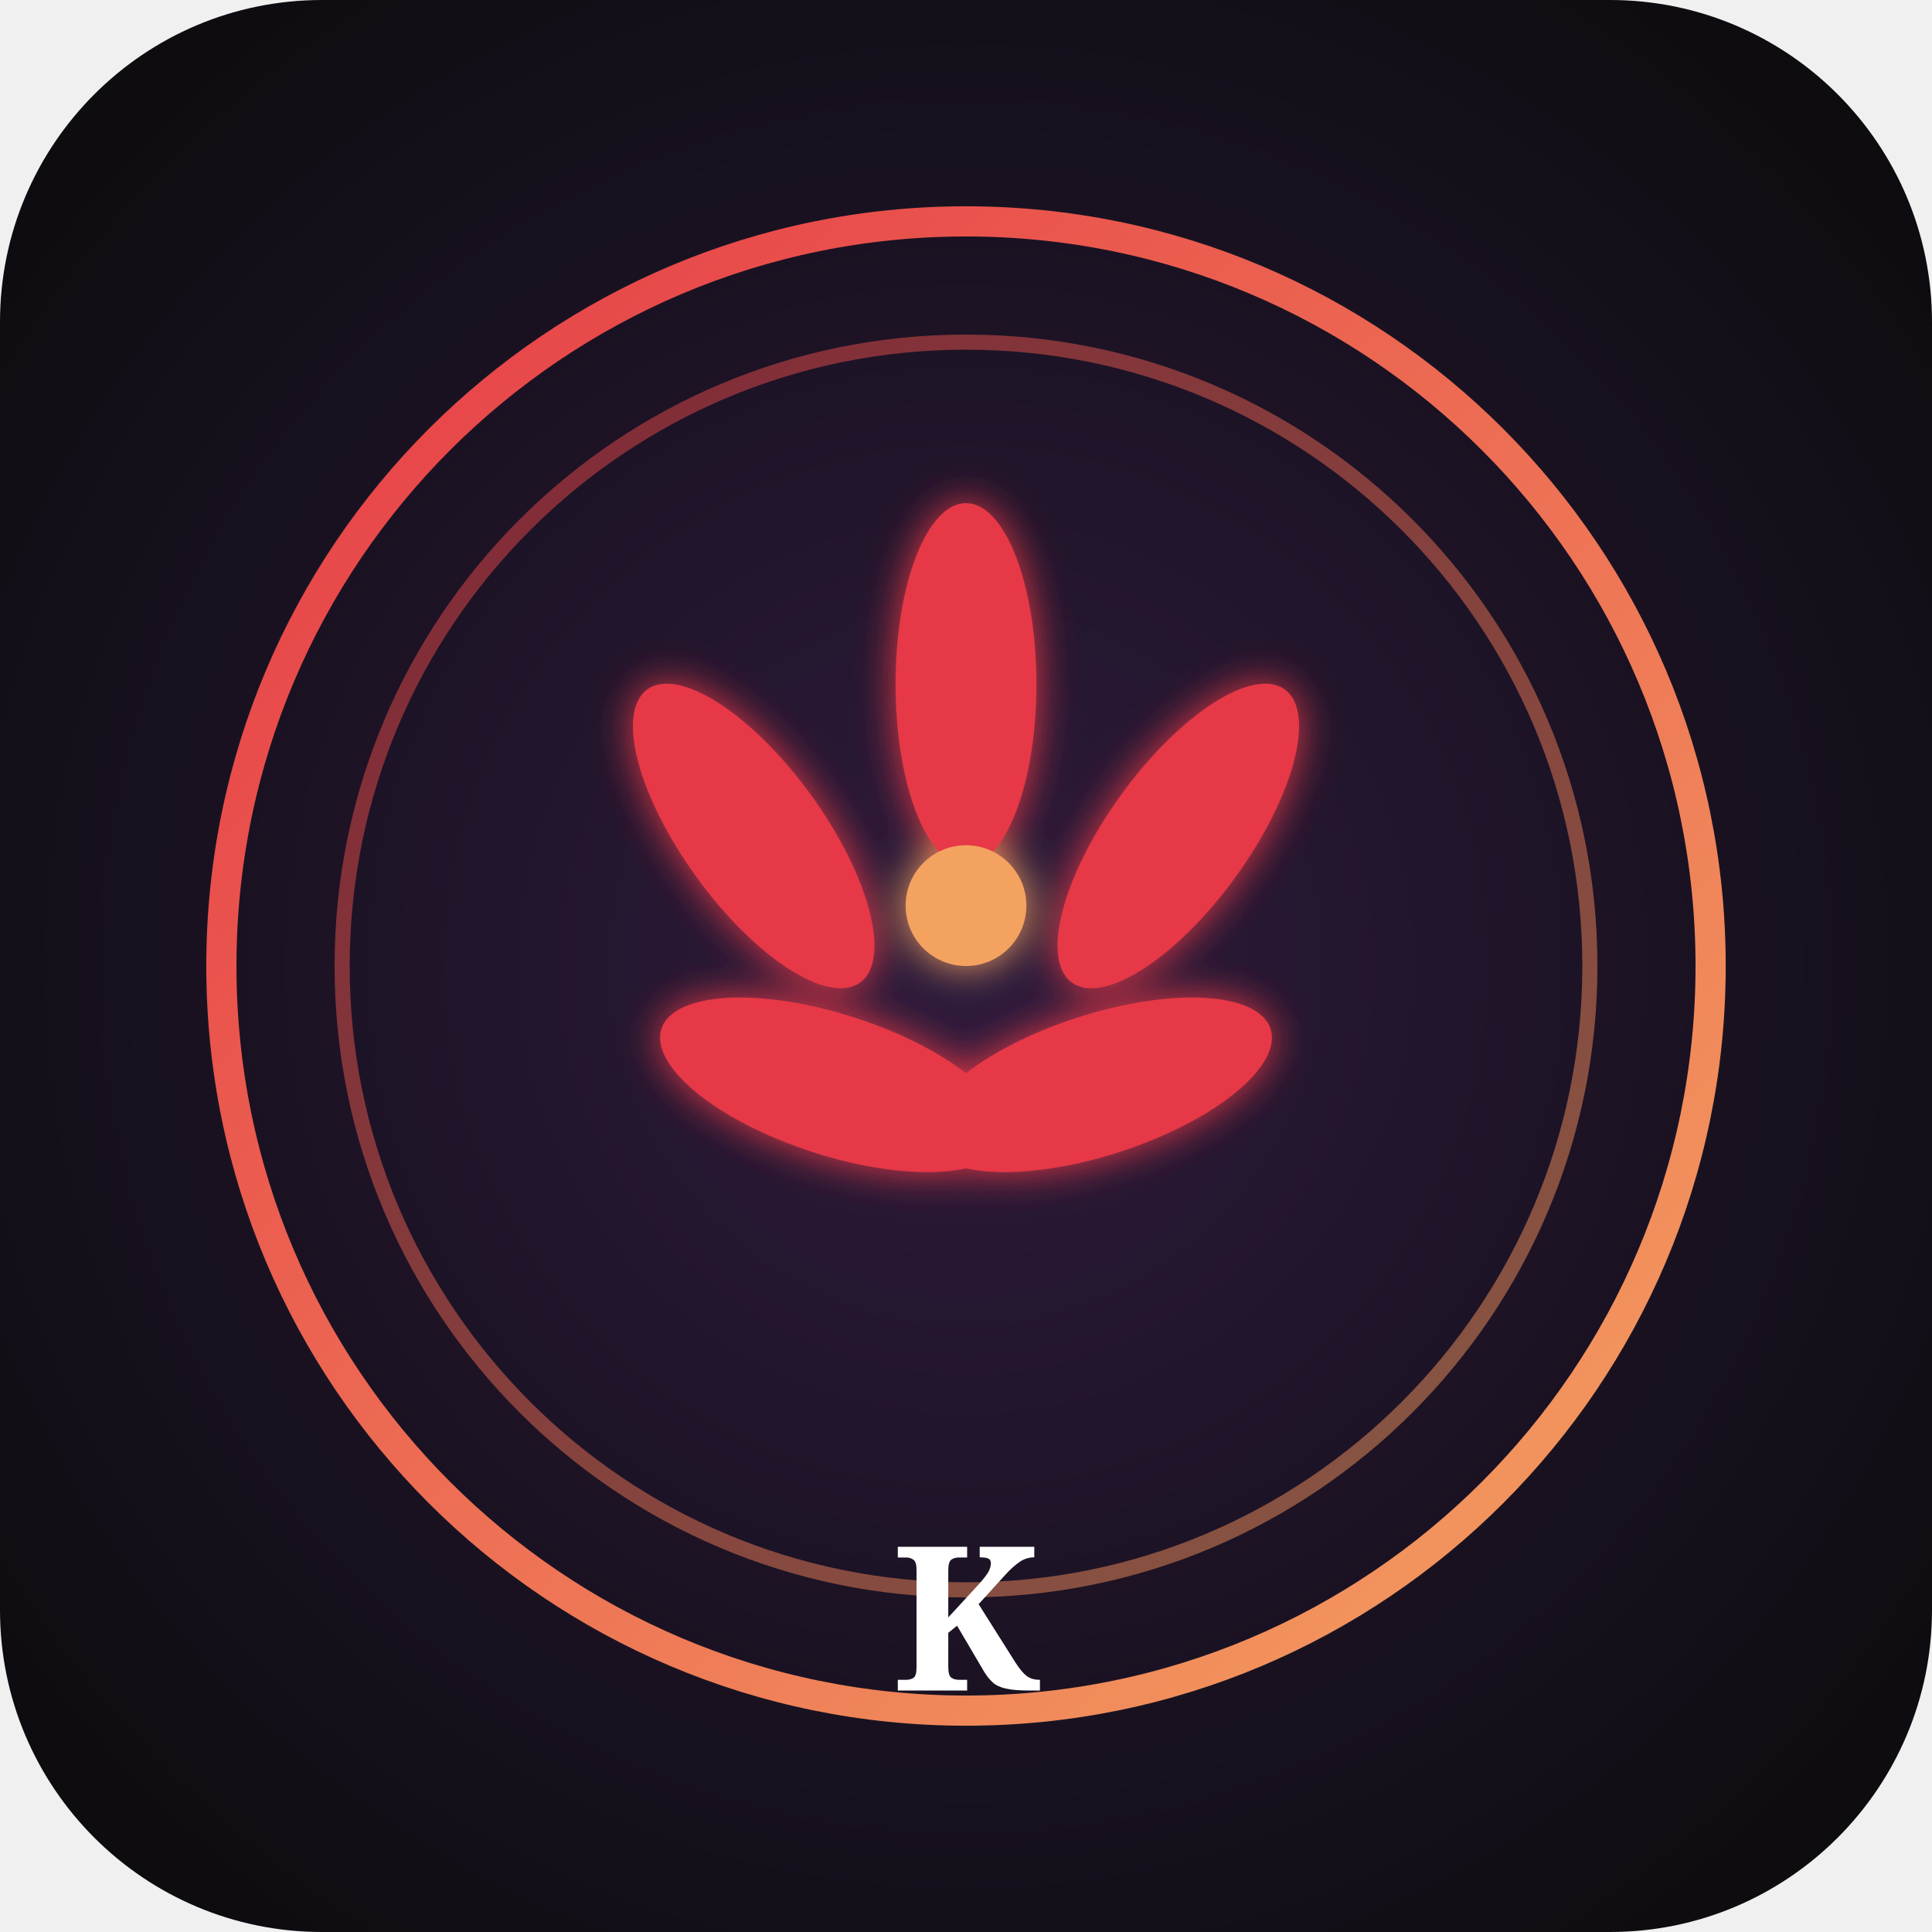
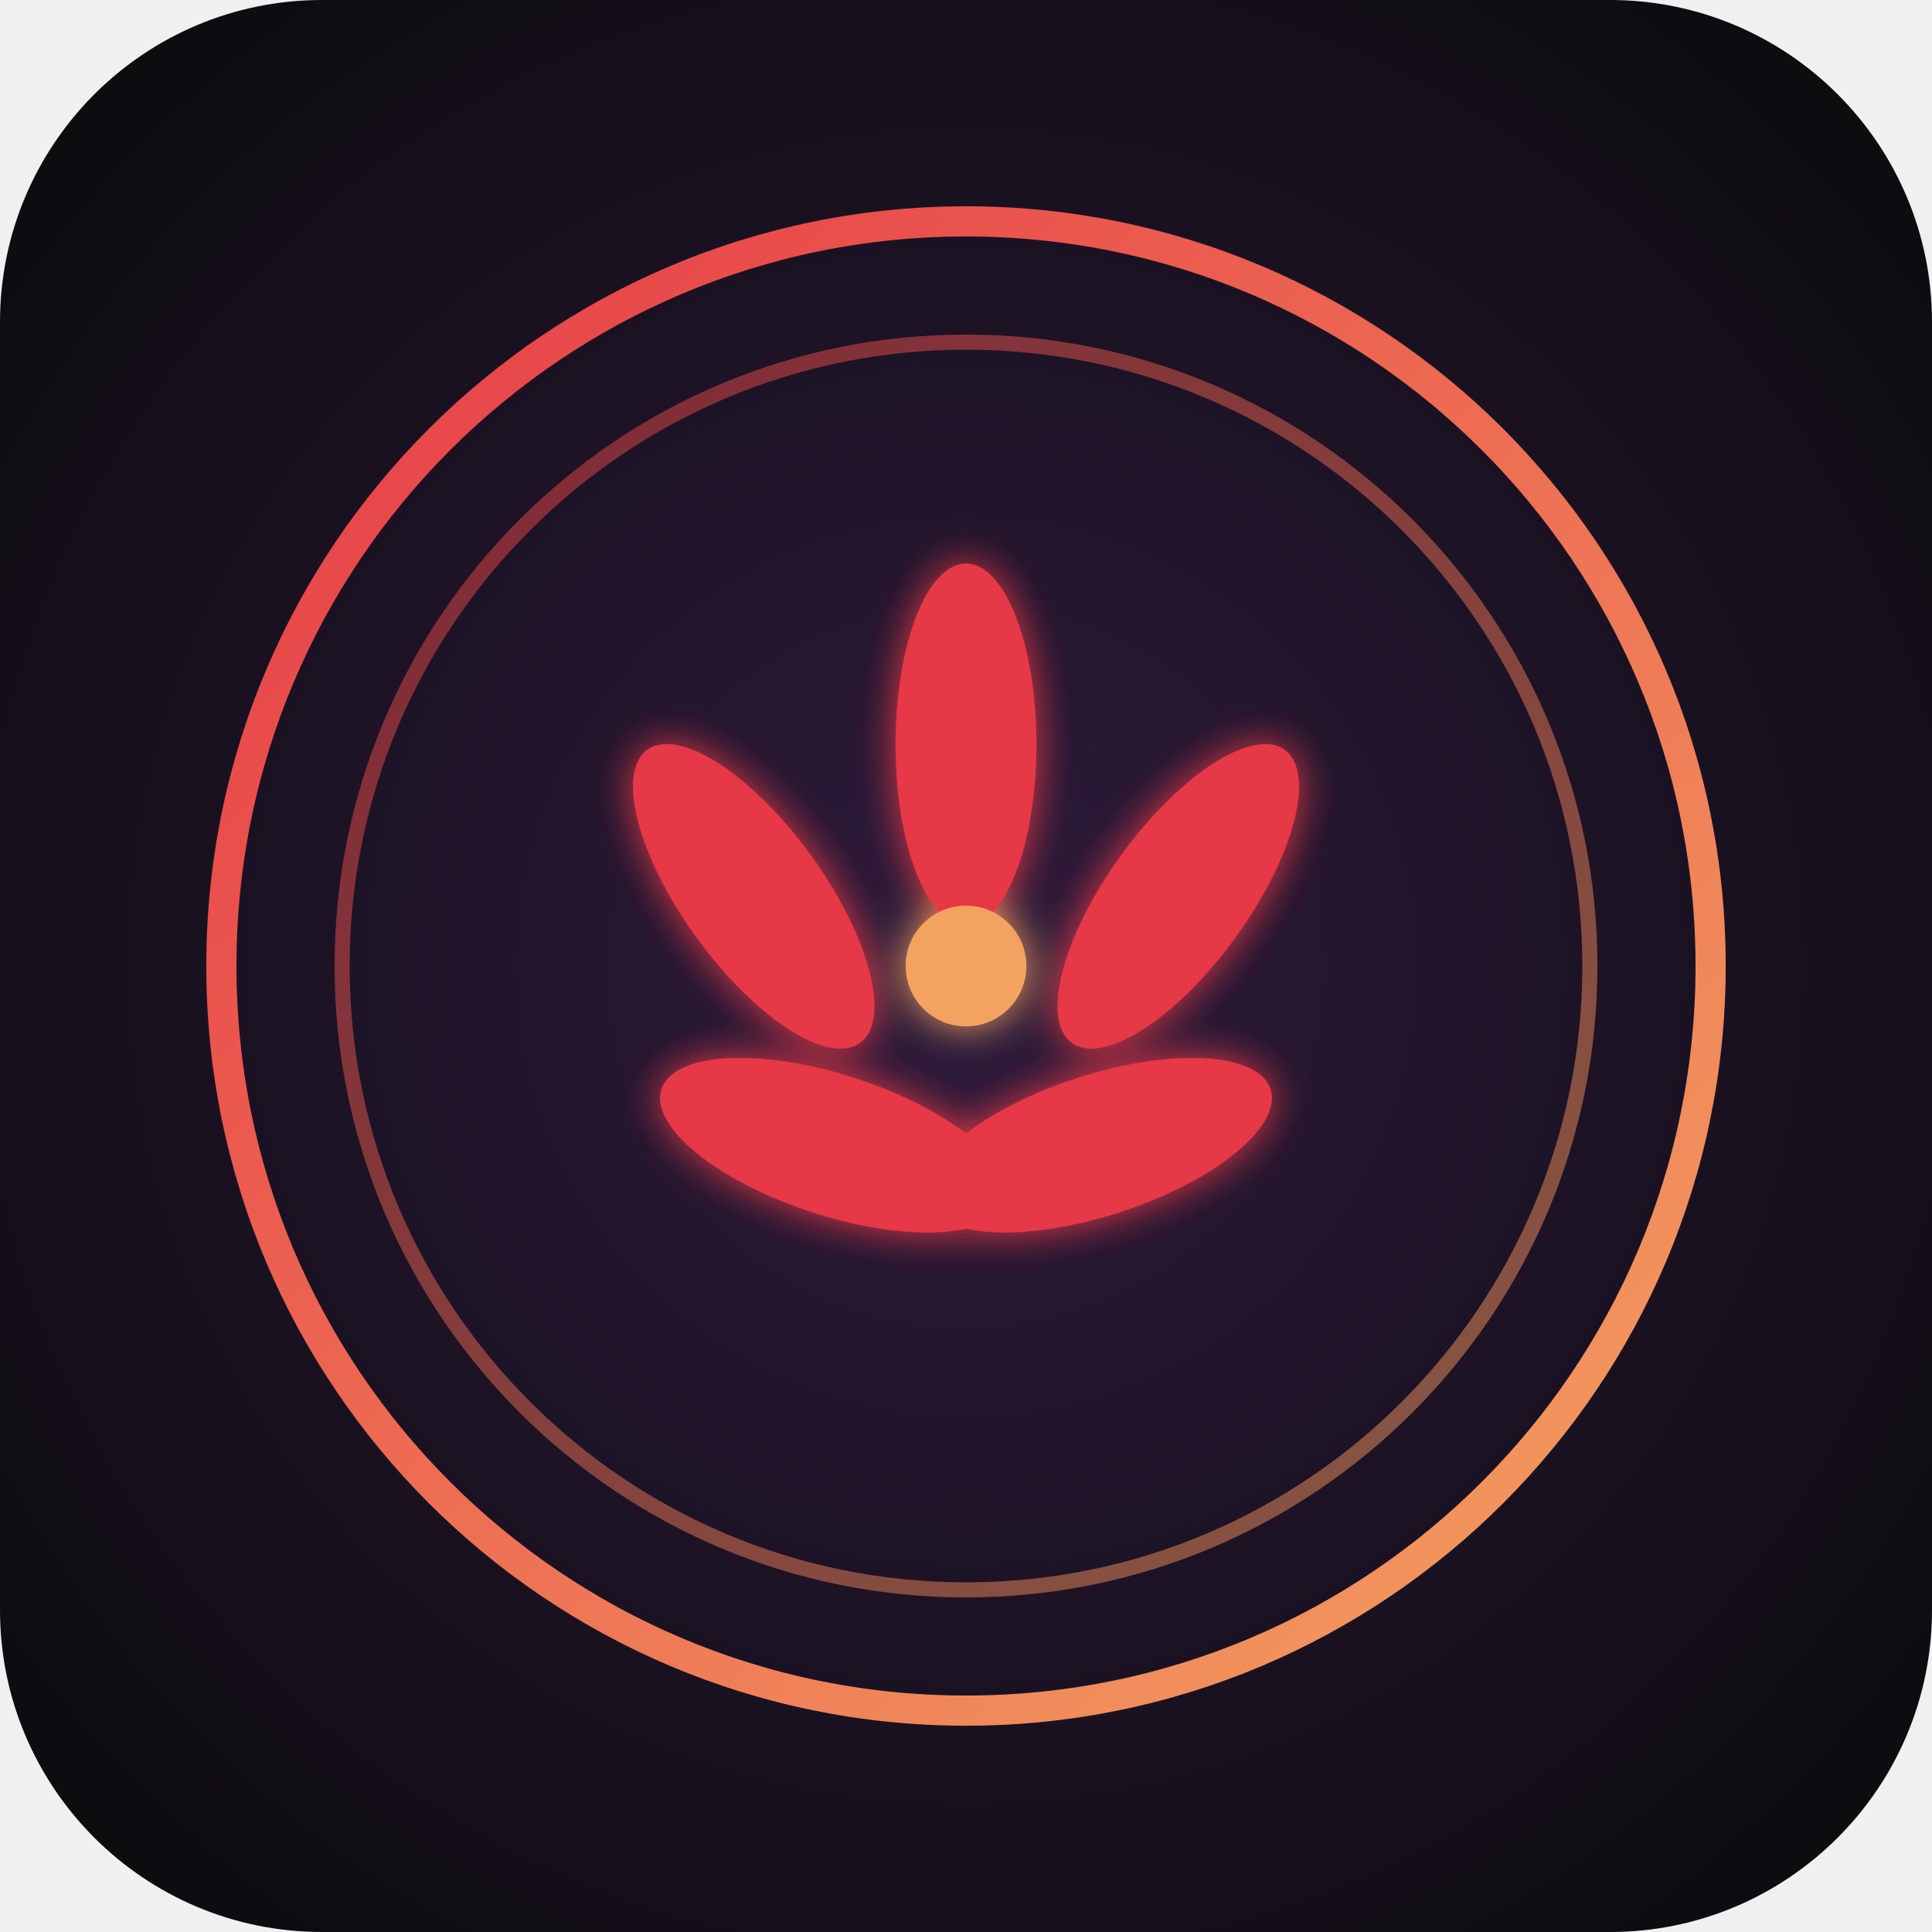
<svg xmlns="http://www.w3.org/2000/svg" viewBox="0 0 192 192" width="192" height="192">
  <defs>
    <radialGradient id="bg192" cx="50%" cy="50%" r="70%">
      <stop offset="0%" stop-color="#2D1B3D" />
      <stop offset="100%" stop-color="#0A0A0A" />
    </radialGradient>
    <linearGradient id="ring192" x1="0%" y1="0%" x2="100%" y2="100%">
      <stop offset="0%" stop-color="#E63946" />
      <stop offset="100%" stop-color="#F4A261" />
    </linearGradient>
    <filter id="glow192">
      <feGaussianBlur stdDeviation="2" result="b" />
      <feMerge>
        <feMergeNode in="b" />
        <feMergeNode in="SourceGraphic" />
      </feMerge>
    </filter>
  </defs>
  <rect width="192" height="192" fill="url(#bg192)" rx="32" />
  <circle cx="96" cy="96" r="74" fill="none" stroke="url(#ring192)" stroke-width="3" />
  <circle cx="96" cy="96" r="62" fill="none" stroke="url(#ring192)" stroke-width="1.5" opacity="0.5" />
-   <g filter="url(#glow192)" transform="translate(96,90)">
+   <g filter="url(#glow192)" transform="translate(96,96)">
    <ellipse cx="0" cy="-22" rx="7" ry="18" fill="#E63946" />
    <ellipse cx="21" cy="-7" rx="7" ry="18" fill="#E63946" transform="rotate(72)" />
    <ellipse cx="13" cy="18" rx="7" ry="18" fill="#E63946" transform="rotate(144)" />
    <ellipse cx="-13" cy="18" rx="7" ry="18" fill="#E63946" transform="rotate(216)" />
    <ellipse cx="-21" cy="-7" rx="7" ry="18" fill="#E63946" transform="rotate(288)" />
    <circle r="6" fill="#F4A261" />
  </g>
-   <text x="96" y="168" text-anchor="middle" font-family="Georgia, serif" font-size="20" font-weight="700" fill="#FFFFFF" letter-spacing="2">K</text>
</svg>
